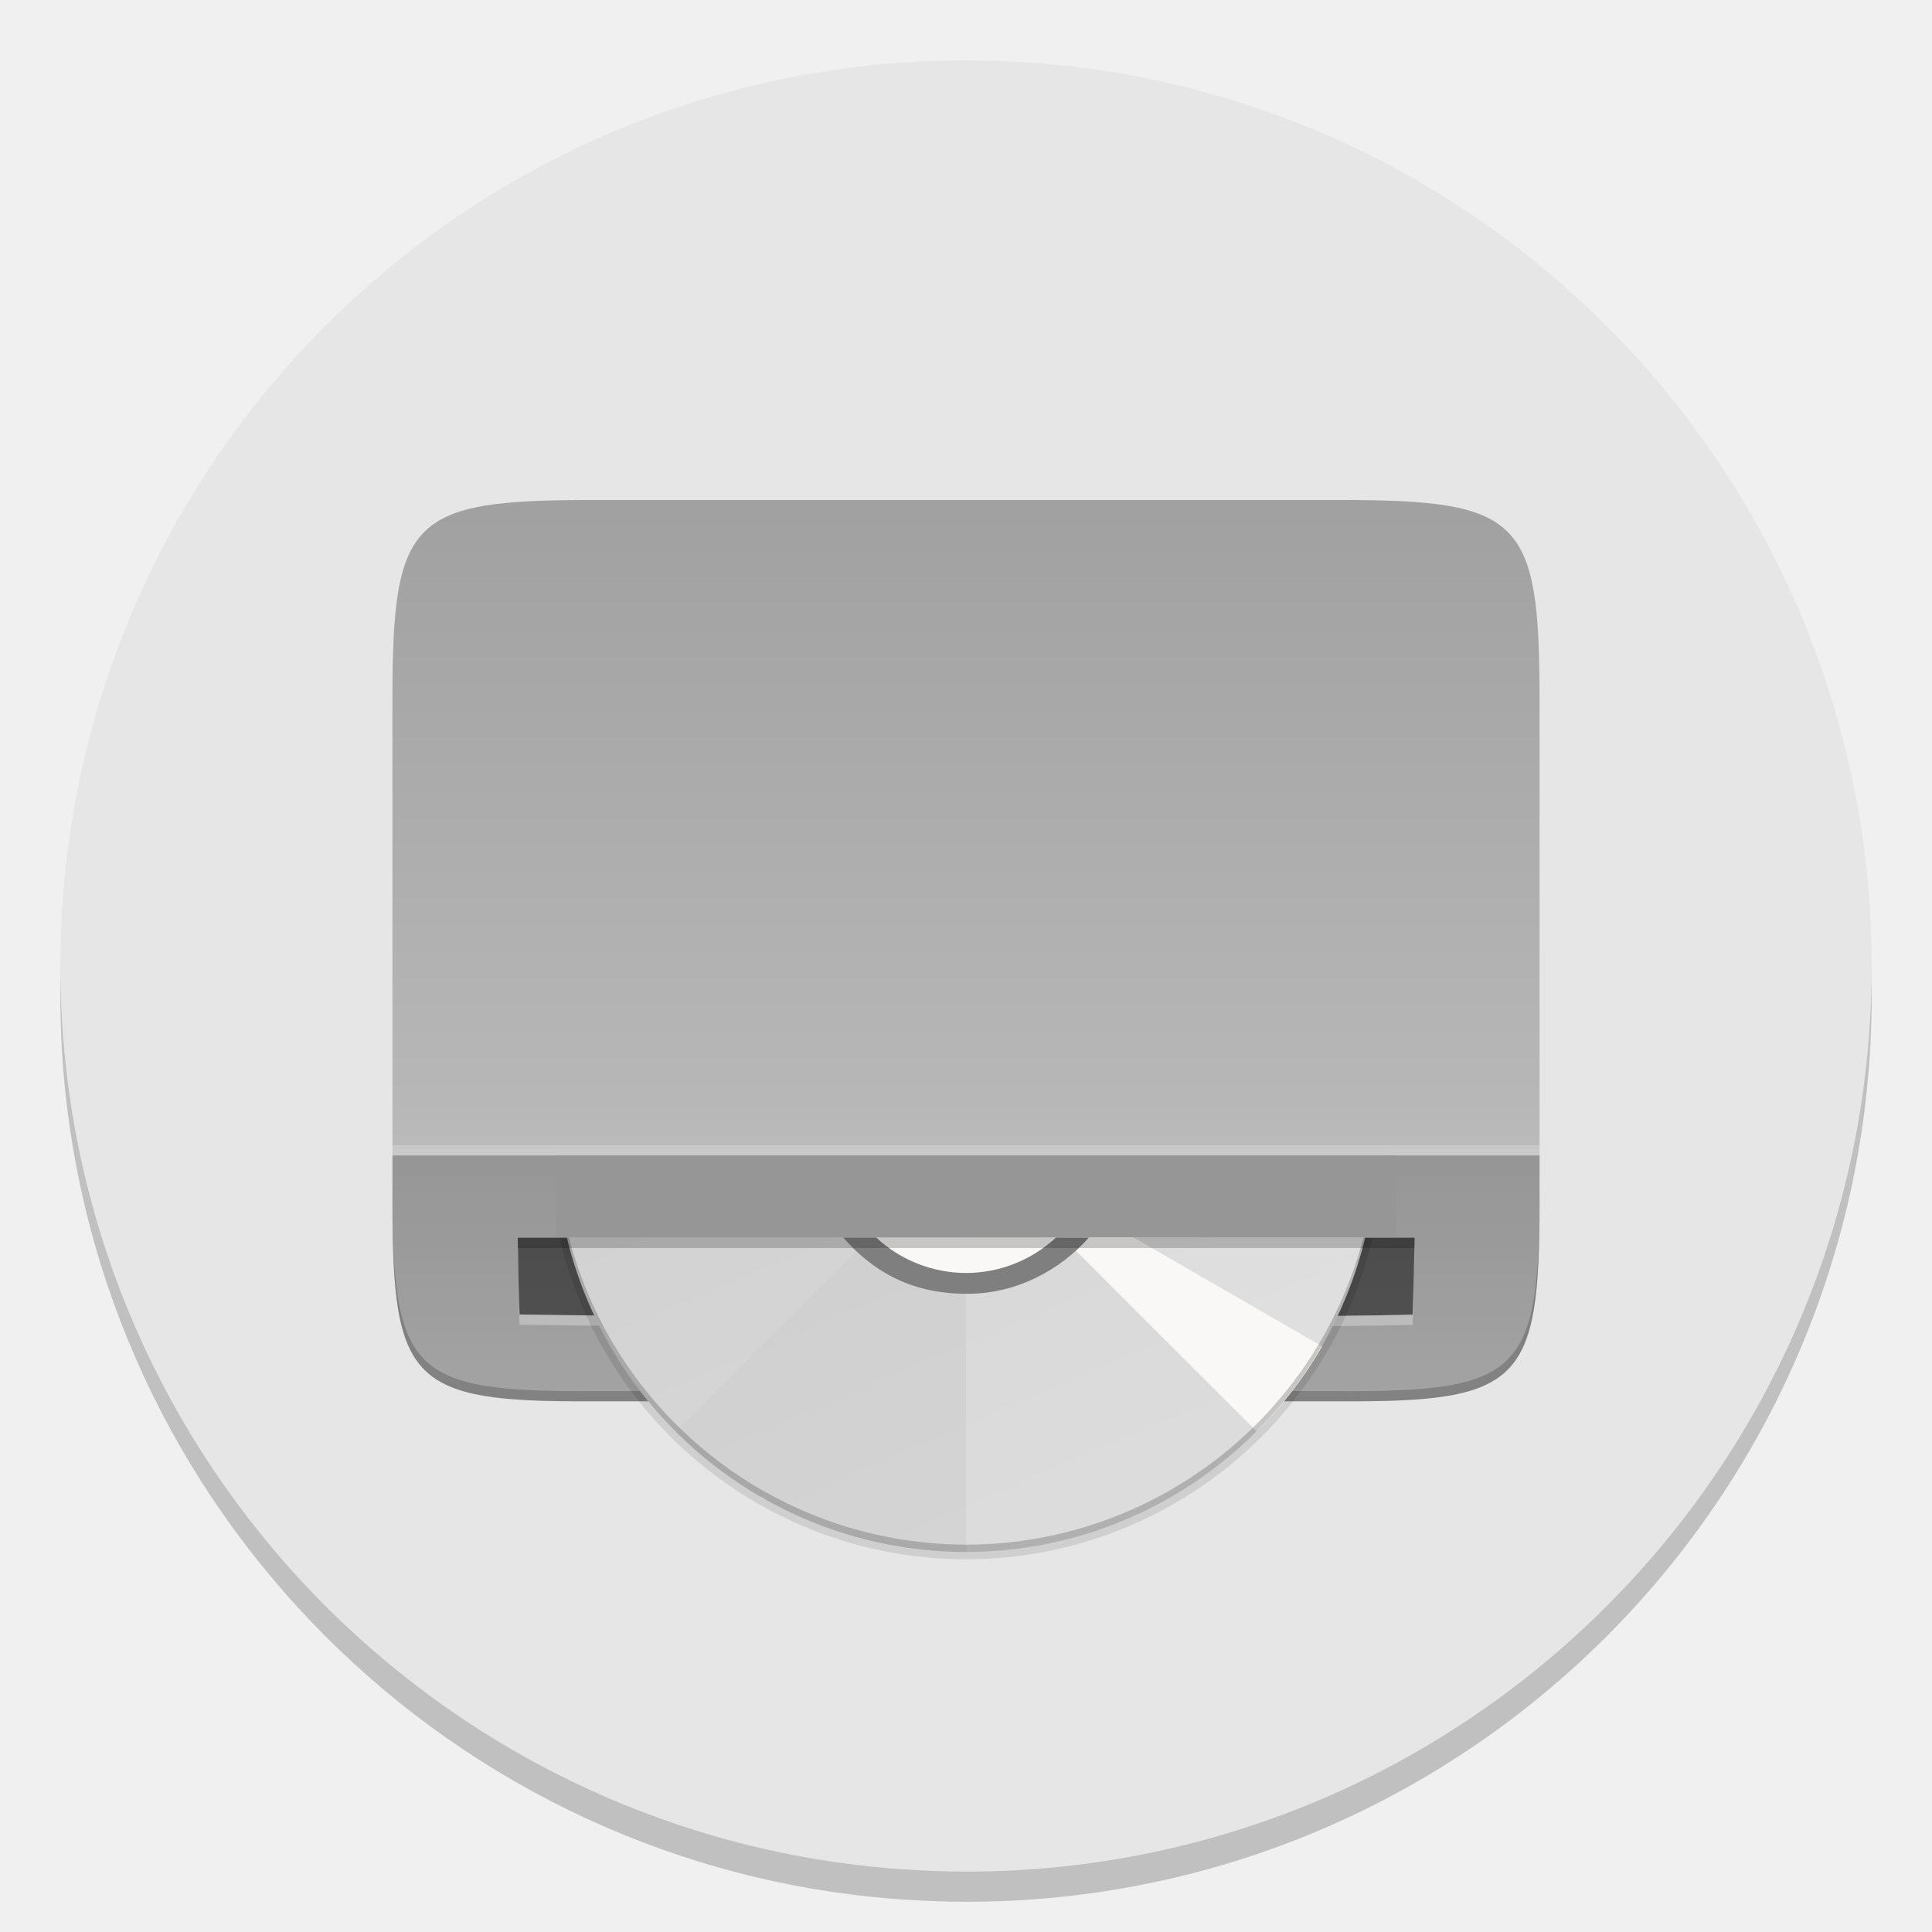
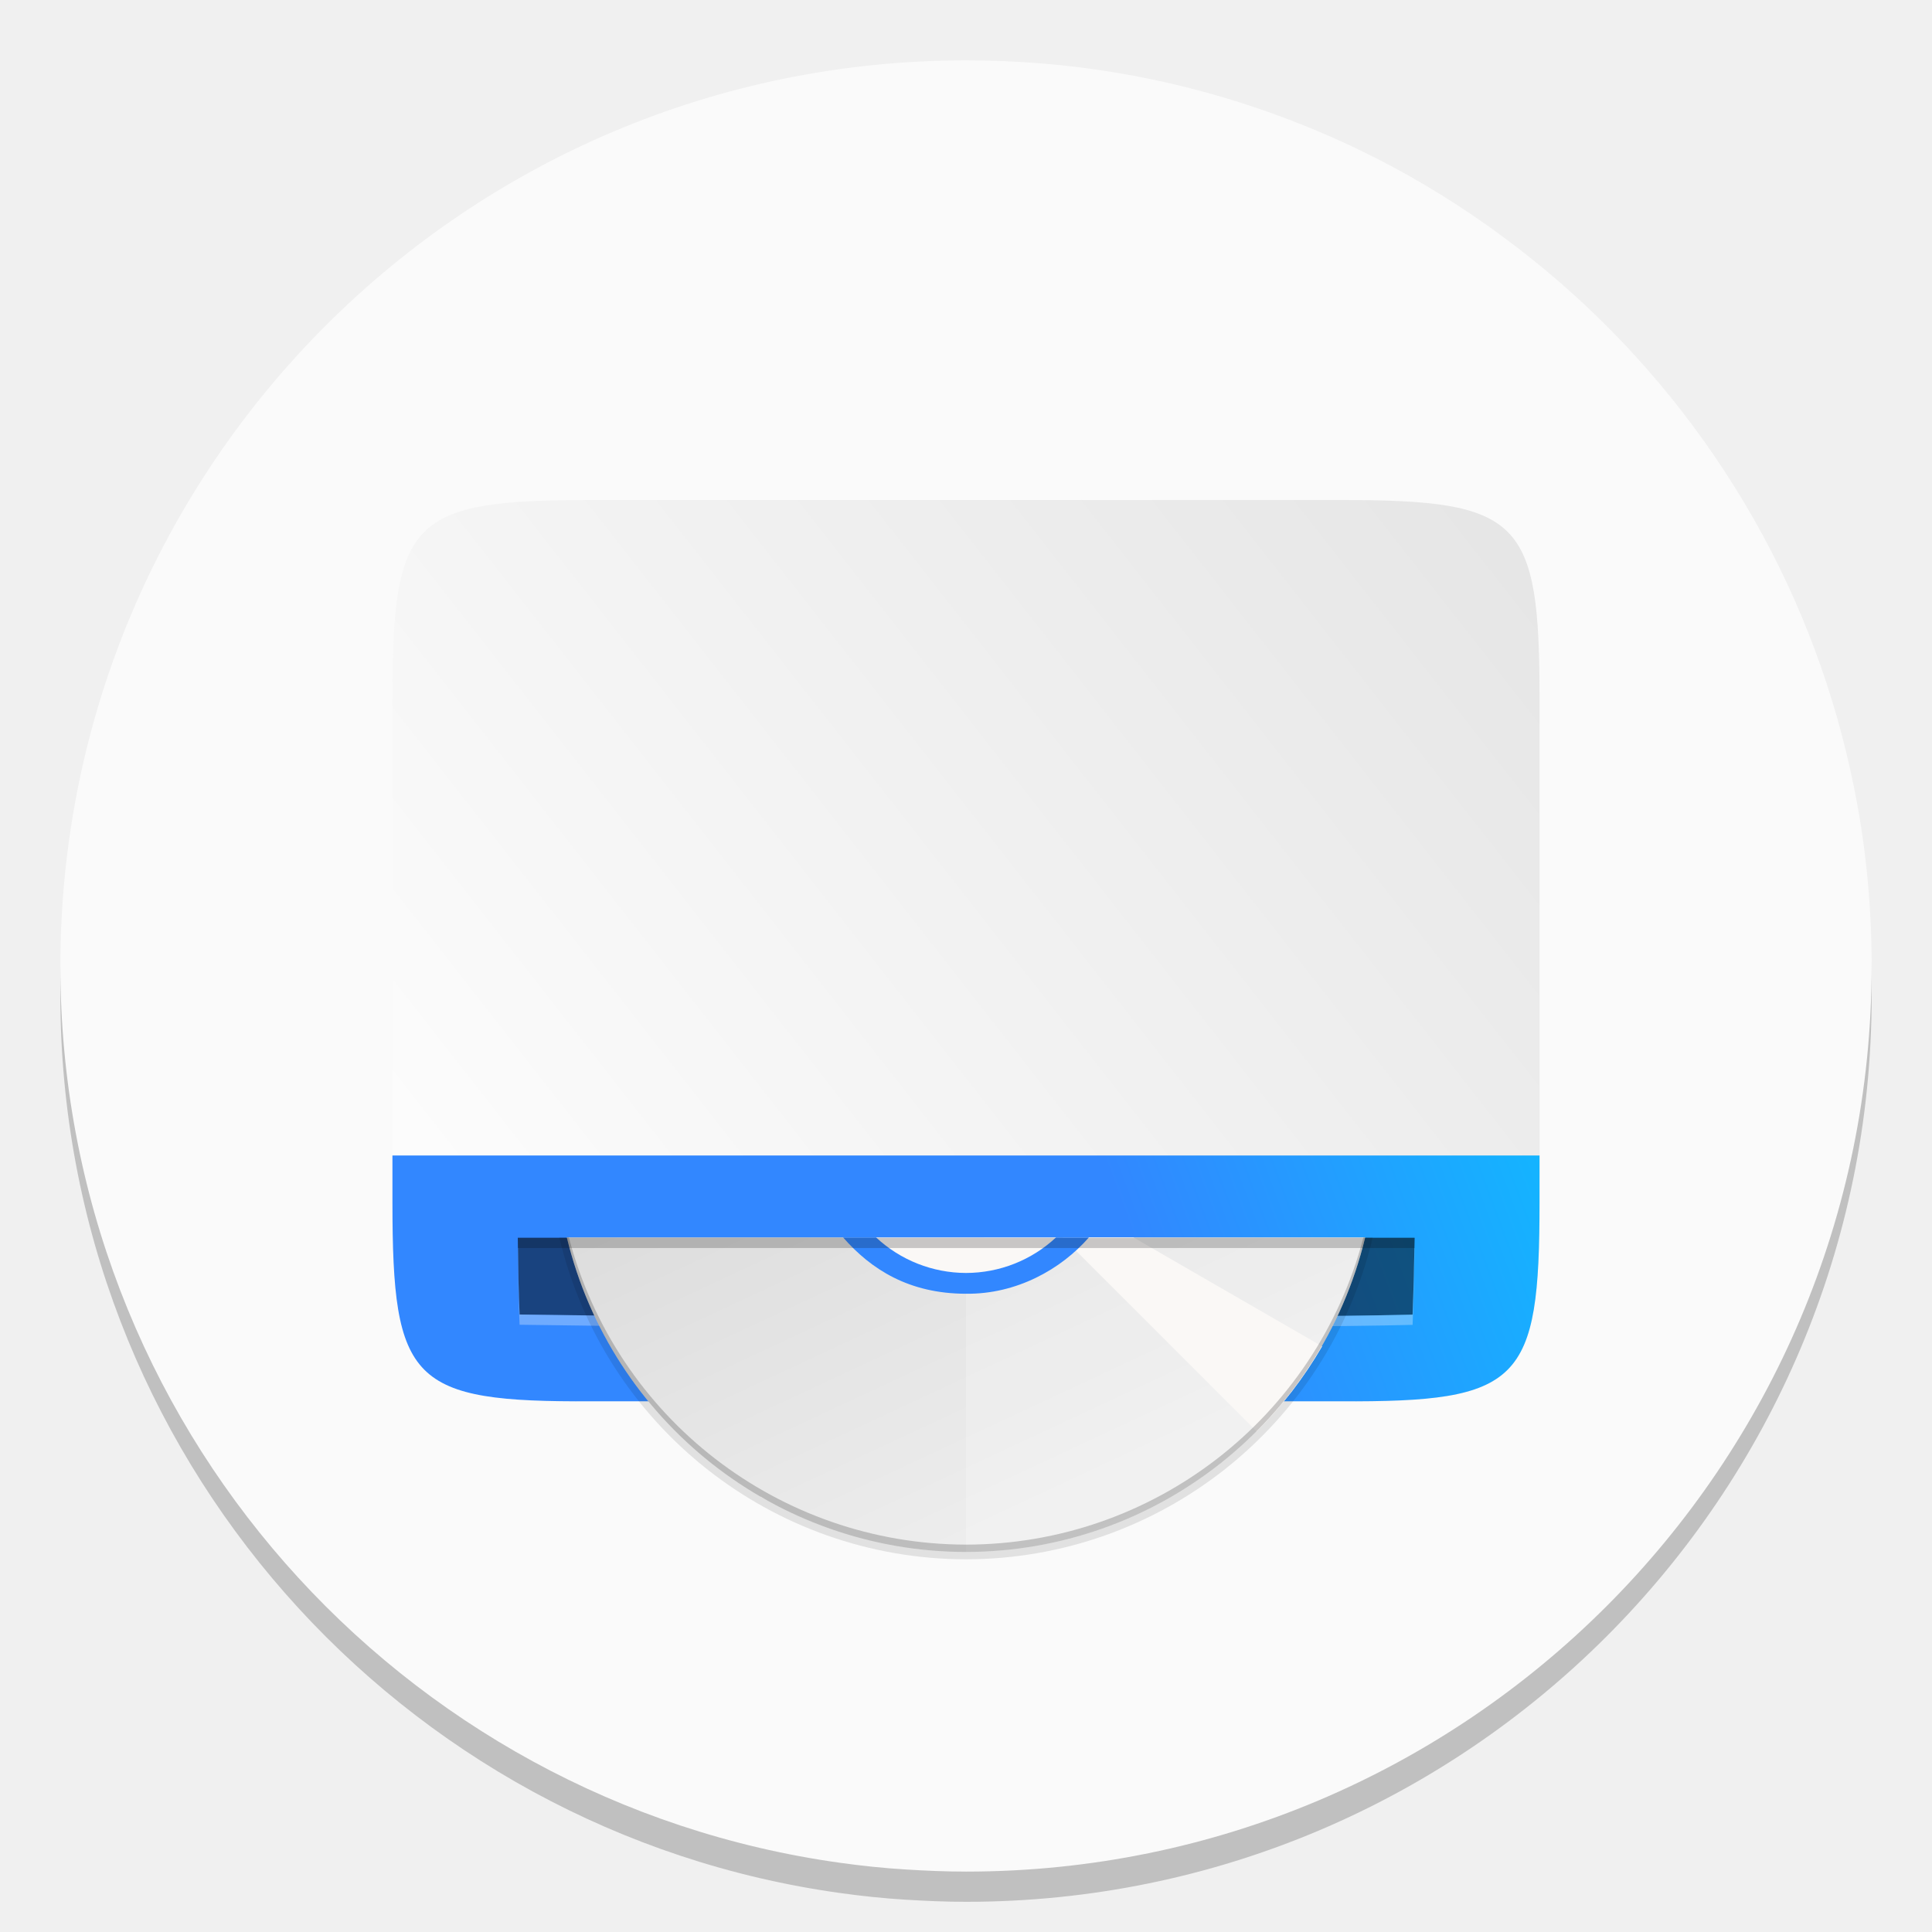
<svg xmlns="http://www.w3.org/2000/svg" width="64" height="64" version="1.1">
  <defs>
    <linearGradient id="b" x1="399.57" x2="399.57" y1="545.8" y2="517.8" gradientTransform="matrix(2.1429 0 0 2.1429 -826.36 -1107.5)" gradientUnits="userSpaceOnUse">
      <stop stop-color="#3889e9" offset="0" />
      <stop stop-color="#5ea5fb" offset="1" />
    </linearGradient>
-     <linearGradient id="d" x1="32.045" x2="30" y1="1.789" y2="61.55" gradientTransform="matrix(.86339 0 0 .8182 -320.77 -397.49)" gradientUnits="userSpaceOnUse">
-       <stop stop-color="#f9f9f9" offset="0" />
-       <stop stop-color="#e6e6e6" offset="1" />
+     <linearGradient id="b-3" x1="89.506" x2="200" y1="31.178" y2="268" gradientTransform="matrix(.71689 0 0 .71689 43.032 81.297)" gradientUnits="userSpaceOnUse">
+       <stop stop-color="#cdcdcd" offset="0" />
+       <stop stop-color="#f0f0f0" offset="1" />
    </linearGradient>
-     <linearGradient id="b-3" x1="104" x2="200" y1="44" y2="268" gradientTransform="matrix(.71689 0 0 .71689 43.032 81.297)" gradientUnits="userSpaceOnUse">
-       <stop stop-color="#cdcdcd" offset="0" />
-       <stop stop-color="#d9d9d9" offset="1" />
+     <linearGradient id="a" x1="428.03" x2="57.573" y1="50.084" y2="523.88" gradientTransform="matrix(0 -.076871 -.076865 0 53.368 50.491)" gradientUnits="userSpaceOnUse">
+       <stop stop-color="#e6e6e6" offset="0" />
+       <stop stop-color="#fff" offset="1" />
    </linearGradient>
-     <linearGradient id="a" x1="529.66" x2="-35.31" y1="295.64" y2="295.64" gradientTransform="matrix(0 -.11989 -.11988 0 50.474 38.893)" gradientUnits="userSpaceOnUse">
-       <stop stop-color="#999" offset="0" />
-       <stop stop-color="#b7b7b7" offset=".613" />
-       <stop stop-color="#dbdbdb" offset="1" />
+     <linearGradient id="linearGradient973" x1="38.22" x2="50.999" y1="43.027" y2="38.277" gradientUnits="userSpaceOnUse">
+       <stop stop-color="#3287ff" offset="0" />
+       <stop stop-color="#14b4ff" offset="1" />
    </linearGradient>
  </defs>
  <path d="m50.249 9.194q-3.86-2.973-8.444-4.556-4.737-1.637-9.802-1.637c-16.57 0-30.003 13.432-30.003 30.001 0 15.158 11.245 27.684 25.845 29.709 0.712 0.099 1.434 0.175 2.159 0.219 0.661 0.041 1.326 0.07 2 0.07 16.567 0 29.997-13.432 29.997-29.999 0-1.31-0.083-2.604-0.245-3.866-0.188-1.475-0.493-2.909-0.884-4.305q-1.329-4.689-4.082-8.726-2.721-3.977-6.54-6.911z" opacity=".2" stroke-width=".997" />
-   <path d="m50.249 8.193q-3.86-2.973-8.444-4.556-4.737-1.637-9.802-1.637c-16.57 0-30.003 13.432-30.003 30.001 0 15.158 11.245 27.684 25.845 29.709 0.712 0.099 1.434 0.175 2.159 0.219 0.661 0.041 1.326 0.07 2 0.07 16.567 0 29.997-13.432 29.997-29.999 0-1.31-0.083-2.604-0.245-3.866-0.188-1.475-0.493-2.909-0.884-4.305q-1.329-4.689-4.082-8.726-2.721-3.977-6.54-6.911z" fill="url(#d)" stroke-width=".997" />
+   <path d="m50.249 8.193q-3.86-2.973-8.444-4.556-4.737-1.637-9.802-1.637c-16.57 0-30.003 13.432-30.003 30.001 0 15.158 11.245 27.684 25.845 29.709 0.712 0.099 1.434 0.175 2.159 0.219 0.661 0.041 1.326 0.07 2 0.07 16.567 0 29.997-13.432 29.997-29.999 0-1.31-0.083-2.604-0.245-3.866-0.188-1.475-0.493-2.909-0.884-4.305q-1.329-4.689-4.082-8.726-2.721-3.977-6.54-6.911z" fill="#fafafa" stroke-width=".997" />
  <circle cx="32.02" cy="32.044" r="30.001" fill-opacity="0" stroke-width="1.571" />
  <circle cx="32.02" cy="32.044" r="0" fill="url(#b)" stroke-width="1.571" />
-   <g transform="matrix(.64118 0 0 .64118 21.005 25.554)">
-     <path d="m46.781 22.245c0 9.339-0.959 10.344-10.317 10.298h-38.632c-9.358 0.046-10.317-0.959-10.317-10.298v-25.97c0-9.339 0.959-10.298 10.317-10.298h38.632c9.358 0 10.317 0.959 10.317 10.298z" color="#000000" fill="url(#a)" />
-     <path d="m-12.485 21.716v0.529c0 9.339 0.959 10.344 10.316 10.298h38.632c9.358 0.046 10.317-0.959 10.317-10.298v-0.529c0 9.339-0.959 10.344-10.317 10.298h-38.632c-9.358 0.046-10.316-0.959-10.316-10.298z" color="#000000" opacity=".2" />
-     <path d="m-12.485 19.843v2.401c0 9.339 0.959 10.344 10.316 10.298h38.632c9.358 0.046 10.317-0.959 10.317-10.298v-2.401z" color="#000000" opacity=".2" />
-     <path d="m-6.003 24.467c0.018 1.197 0.032 2.395 0.087 3.591 13.107 0.205 26.279 0.159 39.381 0.097 2.252-0.02 4.505-0.035 6.756-0.09 0.053-1.323 0.083-2.647 0.104-3.97h-46.333c0.001 0.124 0.003 0.248 0.004 0.372z" enable-background="new" opacity=".5" />
-     <rect x="-12.484" y="19.314" width="59.265" height=".529" enable-background="new" fill="#fff" opacity=".2" />
-     <path d="m-6.007 24.624c0.001 0.124 0.003 0.248 0.004 0.372 0.018 1.197 0.032 2.395 0.087 3.591 13.107 0.205 26.279 0.159 39.381 0.097 2.252-0.02 4.505-0.035 6.756-0.09 0.053-1.323 0.083-2.647 0.104-3.97h-0.011c-0.021 1.147-0.047 2.295-0.093 3.441-2.252 0.055-4.504 0.07-6.756 0.09-13.102 0.062-26.274 0.107-39.381-0.097-0.053-1.144-0.068-2.289-0.085-3.434z" enable-background="new" fill="#fff" opacity=".3" />
-     <g transform="matrix(.26458 0 0 .26458 -23.067 -32.014)" enable-background="new">
-       <path d="m72.58 212a81.726 81.726 0 0 0 79.42 62.857 81.726 81.726 0 0 0 79.426-62.857z" enable-background="new" opacity=".1" />
-       <path d="m74.049 212a80.292 80.292 0 0 0 77.951 61.424 80.292 80.292 0 0 0 77.947-61.424z" enable-background="new" fill="url(#b-3)" />
-       <path d="m152 212v61.424a80.292 80.292 0 0 0 77.951-61.424z" enable-background="new" fill="#fff" opacity=".2" />
-       <path d="m133.13 212-37.908 37.908a80.292 80.292 0 0 0 113.55 0l-37.908-37.908z" enable-background="new" opacity=".02" />
-       <path d="m170.88 212 37.881 37.883a80.292 80.292 0 0 0 12.783-16.605l-36.852-21.277zm37.59 38.199a80.292 80.292 0 0 1-0.91 0.848 80.292 80.292 0 0 0 0.91-0.848zm-5.041 4.519a80.292 80.292 0 0 1-3.184 2.494 80.292 80.292 0 0 0 3.184-2.494zm-6.408 4.828a80.292 80.292 0 0 1-3.414 2.16 80.292 80.292 0 0 0 3.414-2.16zm-85.109 3.037-0.047 0.082a80.292 80.292 0 0 0 1.365 0.699 80.292 80.292 0 0 1-1.318-0.781zm78.258 1.121a80.292 80.292 0 0 1-3.609 1.81 80.292 80.292 0 0 0 3.609-1.81zm-73.377 1.486a80.292 80.292 0 0 0 3.643 1.695 80.292 80.292 0 0 1-3.643-1.695zm66.131 1.975a80.292 80.292 0 0 1-3.756 1.434 80.292 80.292 0 0 0 3.756-1.434zm-58.746 1.188a80.292 80.292 0 0 0 3.773 1.316 80.292 80.292 0 0 1-3.773-1.316zm51.201 1.529a80.292 80.292 0 0 1-3.883 1.051 80.292 80.292 0 0 0 3.883-1.051zm-43.547 0.875a80.292 80.292 0 0 0 3.879 0.93 80.292 80.292 0 0 1-3.879-0.93zm35.768 1.074a80.292 80.292 0 0 1-3.955 0.656 80.292 80.292 0 0 0 3.955-0.656zm-27.932 0.549a80.292 80.292 0 0 0 3.981 0.543 80.292 80.292 0 0 1-3.981-0.543zm19.988 0.615a80.292 80.292 0 0 1-3.986 0.258 80.292 80.292 0 0 0 3.986-0.258zm-12.016 0.221a80.292 80.292 0 0 0 4.004 0.145 80.292 80.292 0 0 1-4.004-0.145z" enable-background="new" fill="#faf8f6" />
-       <path d="m128 212c5.439 6.225 12.859 10.991 24 11 9.885 0.111 18.566-4.78 24-11z" enable-background="new" fill="#7f7f7f" />
-       <path d="m134.44 212a25.808 25.808 0 0 0 17.562 6.941 25.808 25.808 0 0 0 17.578-6.941z" enable-background="new" fill="#faf8f6" />
-       <path d="m74.049 212a80.292 80.292 0 0 0 77.951 61.424 80.292 80.292 0 0 0 77.947-61.424h-0.342a80.292 80.292 0 0 1-77.605 59.99 80.292 80.292 0 0 1-77.551-59.99z" enable-background="new" opacity=".2" />
-       <rect x="72" y="196" width="164" height="16" fill="#969696" />
-     </g>
-     <path d="m-6.007 24.095c0.001 0.124 0.003 0.248 0.004 0.372 7.937e-4 0.052 0.002 0.105 0.003 0.157h46.315c0.003-0.176 8e-3 -0.353 0.011-0.529z" enable-background="new" opacity=".2" />
+   <g stroke-width=".641">
+     <path d="m51 39.817c0 5.988-0.615 6.632-6.615 6.603h-24.77c-6 0.029-6.615-0.615-6.615-6.603v-16.651c0-5.988 0.615-6.603 6.615-6.603h24.77c6 0 6.615 0.615 6.615 6.603z" color="#000000" fill="url(#a)" />
+     <path d="m13 38.277v1.54c0 5.988 0.615 6.632 6.614 6.603h24.77c6 0.029 6.615-0.615 6.615-6.603v-1.54z" color="#000000" fill="url(#linearGradient973)" />
+     <path d="m17.156 41.242c0.011 0.768 0.02 1.536 0.056 2.303 8.404 0.131 16.85 0.102 25.25 0.062 1.444-0.013 2.888-0.023 4.332-0.058 0.034-0.848 0.053-1.697 0.067-2.546h-29.708c9.36e-4 0.08 0.002 0.159 0.003 0.239z" enable-background="new" opacity=".5" />
+     <path d="m17.153 41.342c9.36e-4 0.08 0.002 0.159 0.003 0.239 0.011 0.768 0.02 1.536 0.056 2.303 8.404 0.131 16.85 0.102 25.25 0.062 1.444-0.013 2.888-0.023 4.332-0.058 0.034-0.848 0.053-1.697 0.067-2.546h-7e-3c-0.013 0.736-0.03 1.471-0.06 2.206-1.444 0.035-2.888 0.045-4.332 0.058-8.401 0.039-16.846 0.069-25.25-0.062-0.034-0.734-0.044-1.468-0.054-2.202z" enable-background="new" fill="#fff" opacity=".3" />
  </g>
+   <g transform="matrix(.16964 0 0 .16964 6.2149 5.0273)" enable-background="new">
+     <path d="m72.58 212a81.726 81.726 0 0 0 79.42 62.857 81.726 81.726 0 0 0 79.426-62.857z" enable-background="new" opacity=".1" />
+     <path d="m74.049 212a80.292 80.292 0 0 0 77.951 61.424 80.292 80.292 0 0 0 77.947-61.424z" enable-background="new" fill="url(#b-3)" />
+     <path d="m152 212v61.424a80.292 80.292 0 0 0 77.951-61.424z" enable-background="new" fill="#fff" opacity=".2" />
+     <path d="m170.88 212 37.881 37.883a80.292 80.292 0 0 0 12.783-16.605l-36.852-21.277zm37.59 38.199a80.292 80.292 0 0 1-0.91 0.848 80.292 80.292 0 0 0 0.91-0.848zm-5.041 4.519a80.292 80.292 0 0 1-3.184 2.494 80.292 80.292 0 0 0 3.184-2.494zm-6.408 4.828a80.292 80.292 0 0 1-3.414 2.16 80.292 80.292 0 0 0 3.414-2.16zm-85.109 3.037-0.047 0.082a80.292 80.292 0 0 0 1.365 0.699 80.292 80.292 0 0 1-1.318-0.781zm78.258 1.121a80.292 80.292 0 0 1-3.609 1.81 80.292 80.292 0 0 0 3.609-1.81zm-73.377 1.486a80.292 80.292 0 0 0 3.643 1.695 80.292 80.292 0 0 1-3.643-1.695zm66.131 1.975a80.292 80.292 0 0 1-3.756 1.434 80.292 80.292 0 0 0 3.756-1.434zm-58.746 1.188a80.292 80.292 0 0 0 3.773 1.316 80.292 80.292 0 0 1-3.773-1.316zm51.201 1.529a80.292 80.292 0 0 1-3.883 1.051 80.292 80.292 0 0 0 3.883-1.051zm-43.547 0.875a80.292 80.292 0 0 0 3.879 0.93 80.292 80.292 0 0 1-3.879-0.93zm35.768 1.074a80.292 80.292 0 0 1-3.955 0.656 80.292 80.292 0 0 0 3.955-0.656zm-27.932 0.549a80.292 80.292 0 0 0 3.981 0.543 80.292 80.292 0 0 1-3.981-0.543zm19.988 0.615a80.292 80.292 0 0 1-3.986 0.258 80.292 80.292 0 0 0 3.986-0.258zm-12.016 0.221a80.292 80.292 0 0 0 4.004 0.145 80.292 80.292 0 0 1-4.004-0.145z" enable-background="new" fill="#faf8f6" />
+     <path d="m128 212c5.439 6.225 12.859 10.991 24 11 9.885 0.111 18.566-4.78 24-11z" enable-background="new" fill="#3287ff" />
+     <path d="m134.44 212a25.808 25.808 0 0 0 17.562 6.941 25.808 25.808 0 0 0 17.578-6.941z" enable-background="new" fill="#faf8f6" />
+     <path d="m74.049 212a80.292 80.292 0 0 0 77.951 61.424 80.292 80.292 0 0 0 77.947-61.424h-0.342a80.292 80.292 0 0 1-77.605 59.99 80.292 80.292 0 0 1-77.551-59.99z" enable-background="new" opacity=".2" />
+   </g>
+   <path d="m17.153 41.003c9.36e-4 0.08 0.002 0.159 0.003 0.239 5.09e-4 0.034 0.001 0.067 0.002 0.101h29.696c2e-3 -0.113 0.005-0.226 7e-3 -0.339z" enable-background="new" opacity=".2" stroke-width=".641" />
</svg>
